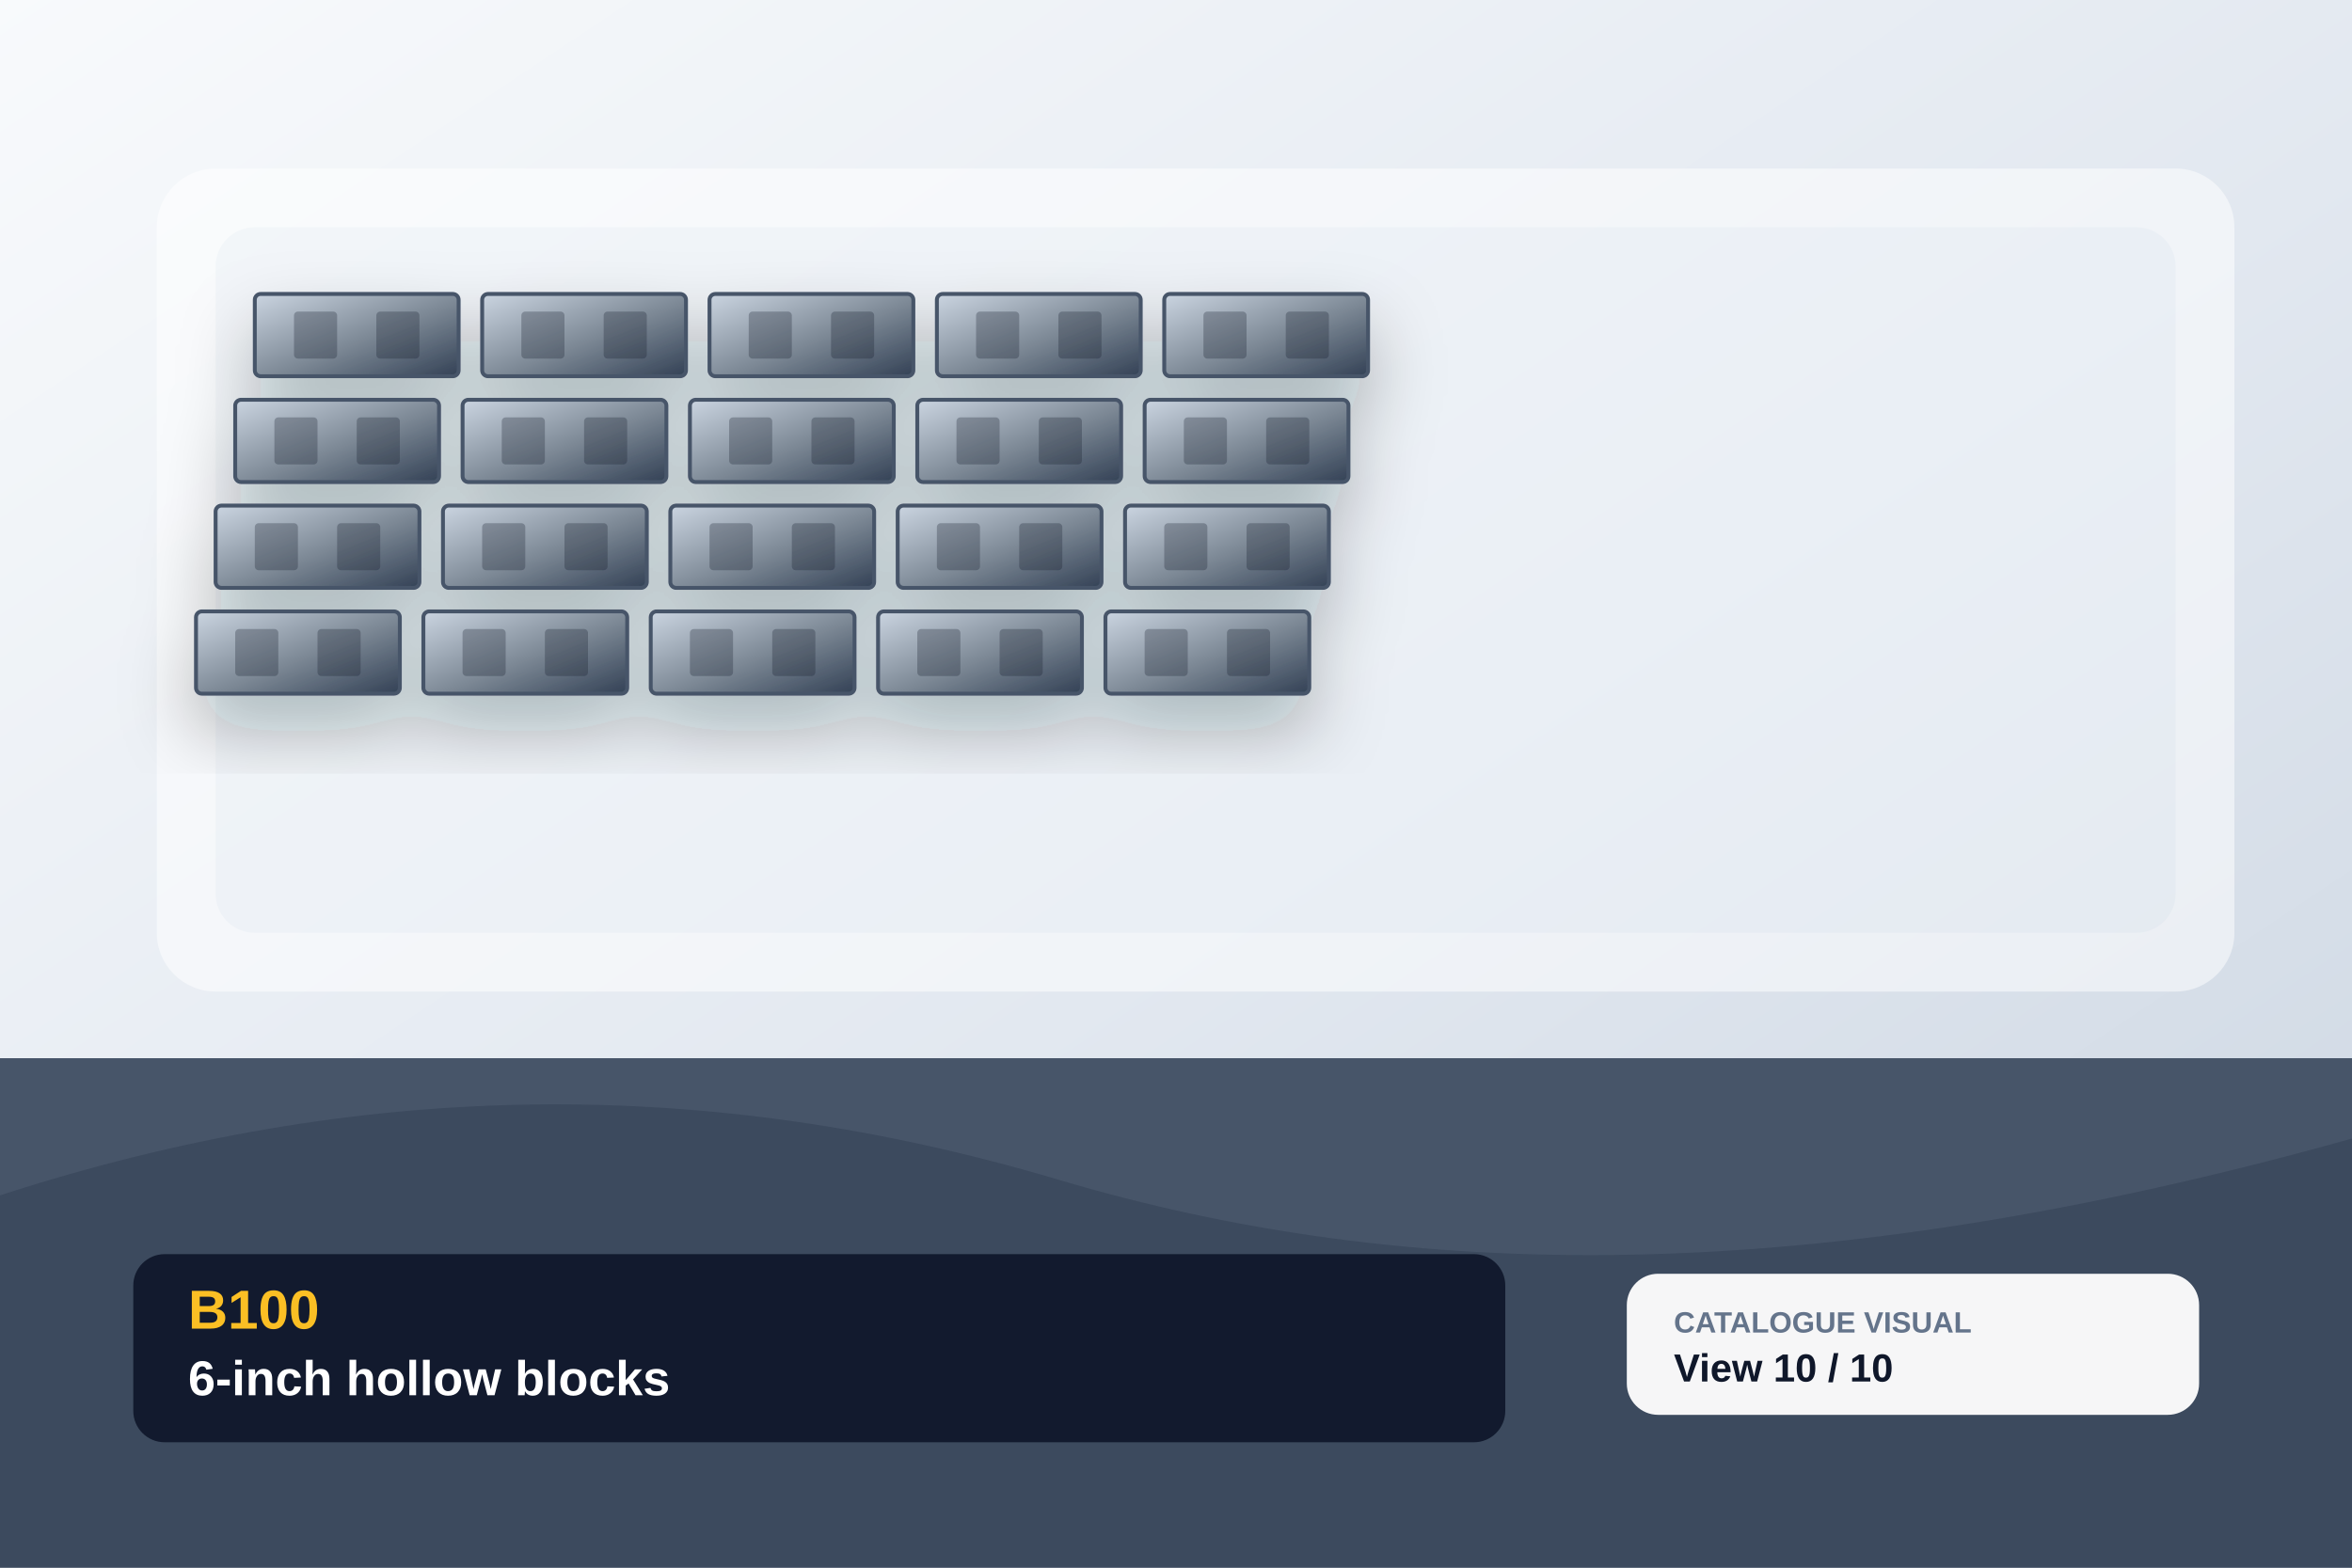
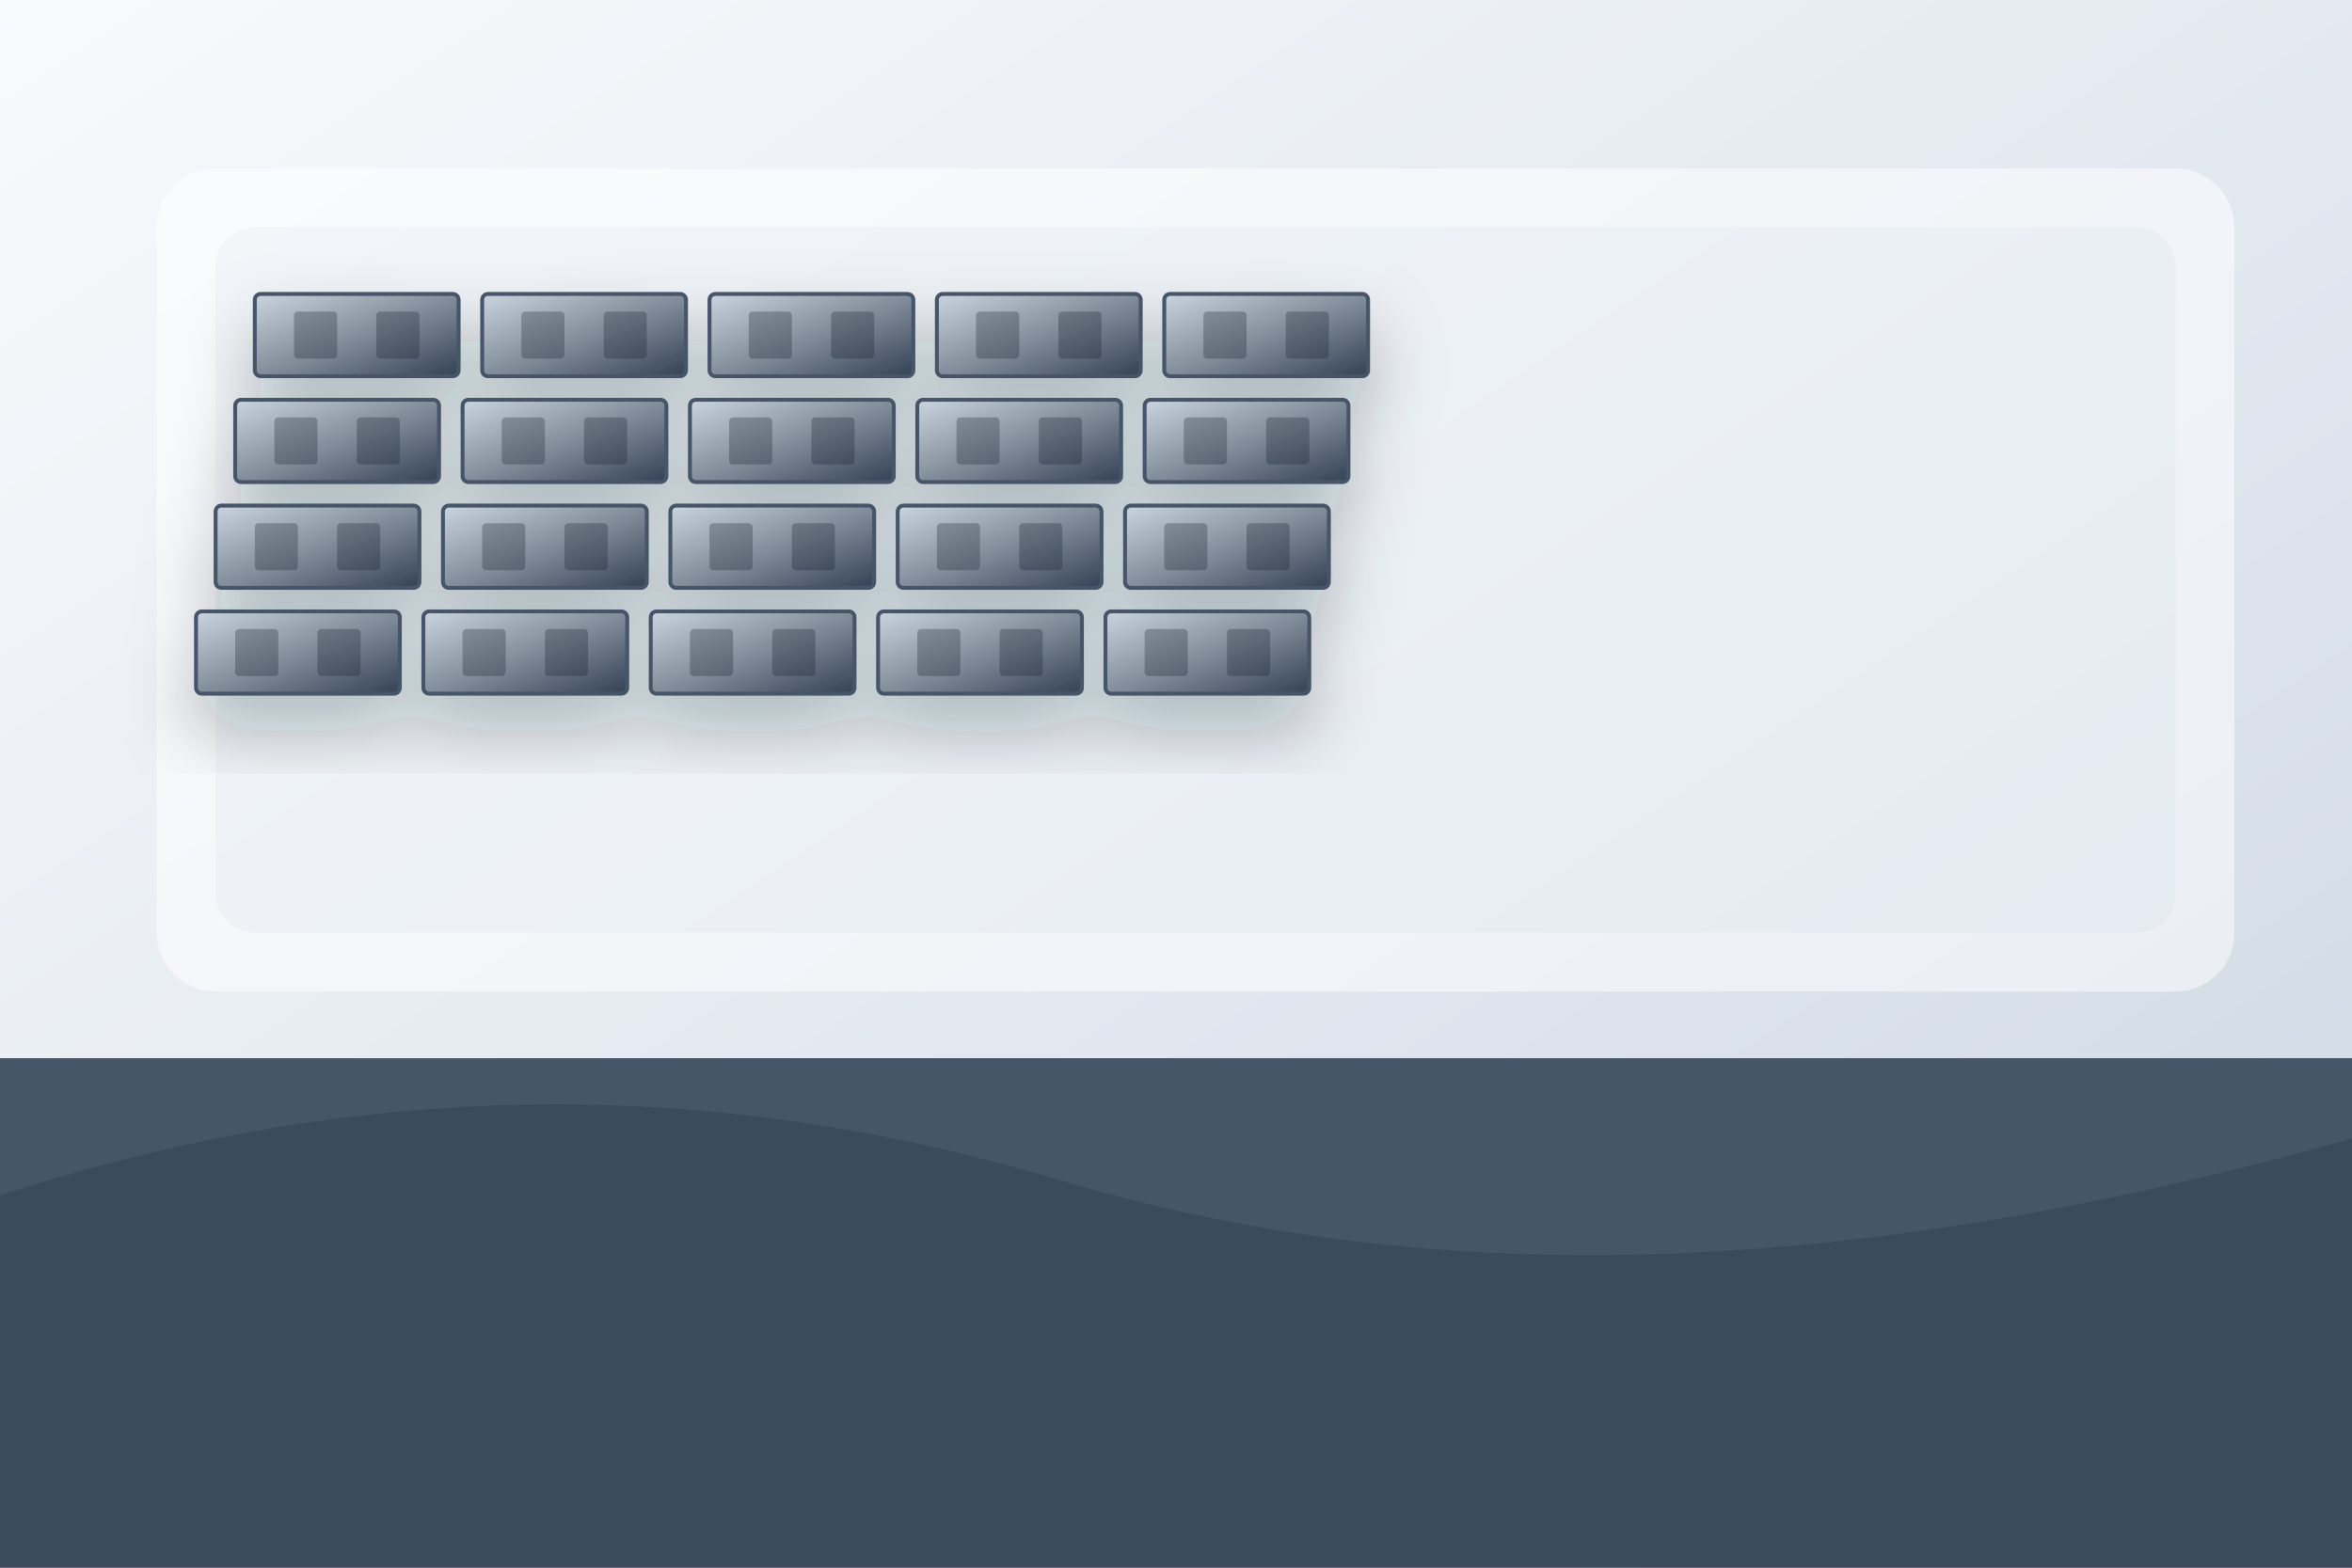
- <svg xmlns="http://www.w3.org/2000/svg" width="1200" height="800" viewBox="0 0 1200 800" role="img" aria-label="6-inch hollow blocks - catalogue view 10">
+ <svg xmlns="http://www.w3.org/2000/svg" width="1200" height="800" viewBox="0 0 1200 800" role="img" aria-label="Product catalogue visual 10">
  <defs>
    <linearGradient id="sky" x1="0" x2="1" y1="0" y2="1">
      <stop offset="0%" stop-color="#f8fafc" />
      <stop offset="55%" stop-color="#e2e8f0" />
      <stop offset="100%" stop-color="#cbd5e1" />
    </linearGradient>
    <linearGradient id="face" x1="0" x2="1" y1="0" y2="1">
      <stop offset="0%" stop-color="#cbd5e1" />
      <stop offset="55%" stop-color="#7b8794" />
      <stop offset="100%" stop-color="#334155" />
    </linearGradient>
    <filter id="shadow" x="-20%" y="-20%" width="140%" height="140%">
      <feDropShadow dx="0" dy="18" stdDeviation="18" flood-color="#0f172a" flood-opacity=".28" />
    </filter>
  </defs>
  <rect width="1200" height="800" fill="url(#sky)" />
  <rect y="540" width="1200" height="260" fill="#475569" />
  <path d="M0 610c185-60 362-61 540-8s385 56 660-21v219H0z" fill="#334155" opacity=".55" />
  <g opacity=".5">
    <rect x="80" y="86" width="1060" height="420" rx="30" fill="#ffffff" />
    <rect x="110" y="116" width="1000" height="360" rx="20" fill="#f1f5f9" />
  </g>
  <g filter="url(#shadow)">
    <g transform="translate(130,150)">
      <g transform="translate(0,0)">
        <rect width="104" height="42" rx="3" fill="url(#face)" stroke="#475569" stroke-width="2" />
        <rect x="20" y="9" width="22" height="24" rx="2" fill="#111827" opacity=".28" />
        <rect x="62" y="9" width="22" height="24" rx="2" fill="#111827" opacity=".28" />
      </g>
      <g transform="translate(116,0)">
        <rect width="104" height="42" rx="3" fill="url(#face)" stroke="#475569" stroke-width="2" />
        <rect x="20" y="9" width="22" height="24" rx="2" fill="#111827" opacity=".28" />
        <rect x="62" y="9" width="22" height="24" rx="2" fill="#111827" opacity=".28" />
      </g>
      <g transform="translate(232,0)">
        <rect width="104" height="42" rx="3" fill="url(#face)" stroke="#475569" stroke-width="2" />
        <rect x="20" y="9" width="22" height="24" rx="2" fill="#111827" opacity=".28" />
        <rect x="62" y="9" width="22" height="24" rx="2" fill="#111827" opacity=".28" />
      </g>
      <g transform="translate(348,0)">
        <rect width="104" height="42" rx="3" fill="url(#face)" stroke="#475569" stroke-width="2" />
        <rect x="20" y="9" width="22" height="24" rx="2" fill="#111827" opacity=".28" />
        <rect x="62" y="9" width="22" height="24" rx="2" fill="#111827" opacity=".28" />
      </g>
      <g transform="translate(464,0)">
        <rect width="104" height="42" rx="3" fill="url(#face)" stroke="#475569" stroke-width="2" />
        <rect x="20" y="9" width="22" height="24" rx="2" fill="#111827" opacity=".28" />
        <rect x="62" y="9" width="22" height="24" rx="2" fill="#111827" opacity=".28" />
      </g>
      <g transform="translate(-10,54)">
        <rect width="104" height="42" rx="3" fill="url(#face)" stroke="#475569" stroke-width="2" />
        <rect x="20" y="9" width="22" height="24" rx="2" fill="#111827" opacity=".28" />
        <rect x="62" y="9" width="22" height="24" rx="2" fill="#111827" opacity=".28" />
      </g>
      <g transform="translate(106,54)">
        <rect width="104" height="42" rx="3" fill="url(#face)" stroke="#475569" stroke-width="2" />
        <rect x="20" y="9" width="22" height="24" rx="2" fill="#111827" opacity=".28" />
        <rect x="62" y="9" width="22" height="24" rx="2" fill="#111827" opacity=".28" />
      </g>
      <g transform="translate(222,54)">
        <rect width="104" height="42" rx="3" fill="url(#face)" stroke="#475569" stroke-width="2" />
        <rect x="20" y="9" width="22" height="24" rx="2" fill="#111827" opacity=".28" />
        <rect x="62" y="9" width="22" height="24" rx="2" fill="#111827" opacity=".28" />
      </g>
      <g transform="translate(338,54)">
        <rect width="104" height="42" rx="3" fill="url(#face)" stroke="#475569" stroke-width="2" />
        <rect x="20" y="9" width="22" height="24" rx="2" fill="#111827" opacity=".28" />
        <rect x="62" y="9" width="22" height="24" rx="2" fill="#111827" opacity=".28" />
      </g>
      <g transform="translate(454,54)">
        <rect width="104" height="42" rx="3" fill="url(#face)" stroke="#475569" stroke-width="2" />
        <rect x="20" y="9" width="22" height="24" rx="2" fill="#111827" opacity=".28" />
        <rect x="62" y="9" width="22" height="24" rx="2" fill="#111827" opacity=".28" />
      </g>
      <g transform="translate(-20,108)">
        <rect width="104" height="42" rx="3" fill="url(#face)" stroke="#475569" stroke-width="2" />
        <rect x="20" y="9" width="22" height="24" rx="2" fill="#111827" opacity=".28" />
        <rect x="62" y="9" width="22" height="24" rx="2" fill="#111827" opacity=".28" />
      </g>
      <g transform="translate(96,108)">
        <rect width="104" height="42" rx="3" fill="url(#face)" stroke="#475569" stroke-width="2" />
        <rect x="20" y="9" width="22" height="24" rx="2" fill="#111827" opacity=".28" />
        <rect x="62" y="9" width="22" height="24" rx="2" fill="#111827" opacity=".28" />
      </g>
      <g transform="translate(212,108)">
        <rect width="104" height="42" rx="3" fill="url(#face)" stroke="#475569" stroke-width="2" />
        <rect x="20" y="9" width="22" height="24" rx="2" fill="#111827" opacity=".28" />
        <rect x="62" y="9" width="22" height="24" rx="2" fill="#111827" opacity=".28" />
      </g>
      <g transform="translate(328,108)">
        <rect width="104" height="42" rx="3" fill="url(#face)" stroke="#475569" stroke-width="2" />
        <rect x="20" y="9" width="22" height="24" rx="2" fill="#111827" opacity=".28" />
        <rect x="62" y="9" width="22" height="24" rx="2" fill="#111827" opacity=".28" />
      </g>
      <g transform="translate(444,108)">
        <rect width="104" height="42" rx="3" fill="url(#face)" stroke="#475569" stroke-width="2" />
        <rect x="20" y="9" width="22" height="24" rx="2" fill="#111827" opacity=".28" />
        <rect x="62" y="9" width="22" height="24" rx="2" fill="#111827" opacity=".28" />
      </g>
      <g transform="translate(-30,162)">
        <rect width="104" height="42" rx="3" fill="url(#face)" stroke="#475569" stroke-width="2" />
        <rect x="20" y="9" width="22" height="24" rx="2" fill="#111827" opacity=".28" />
        <rect x="62" y="9" width="22" height="24" rx="2" fill="#111827" opacity=".28" />
      </g>
      <g transform="translate(86,162)">
        <rect width="104" height="42" rx="3" fill="url(#face)" stroke="#475569" stroke-width="2" />
        <rect x="20" y="9" width="22" height="24" rx="2" fill="#111827" opacity=".28" />
        <rect x="62" y="9" width="22" height="24" rx="2" fill="#111827" opacity=".28" />
      </g>
      <g transform="translate(202,162)">
        <rect width="104" height="42" rx="3" fill="url(#face)" stroke="#475569" stroke-width="2" />
        <rect x="20" y="9" width="22" height="24" rx="2" fill="#111827" opacity=".28" />
        <rect x="62" y="9" width="22" height="24" rx="2" fill="#111827" opacity=".28" />
      </g>
      <g transform="translate(318,162)">
        <rect width="104" height="42" rx="3" fill="url(#face)" stroke="#475569" stroke-width="2" />
        <rect x="20" y="9" width="22" height="24" rx="2" fill="#111827" opacity=".28" />
        <rect x="62" y="9" width="22" height="24" rx="2" fill="#111827" opacity=".28" />
      </g>
      <g transform="translate(434,162)">
        <rect width="104" height="42" rx="3" fill="url(#face)" stroke="#475569" stroke-width="2" />
        <rect x="20" y="9" width="22" height="24" rx="2" fill="#111827" opacity=".28" />
        <rect x="62" y="9" width="22" height="24" rx="2" fill="#111827" opacity=".28" />
      </g>
    </g>
  </g>
-   <g transform="translate(68,640)">
-     <rect width="700" height="96" rx="16" fill="#0f172a" opacity=".94" />
-     <text x="28" y="38" font-family="Arial, sans-serif" font-size="28" font-weight="800" fill="#fbbf24">B100</text>
-     <text x="28" y="72" font-family="Arial, sans-serif" font-size="25" font-weight="800" fill="#ffffff">6-inch hollow blocks</text>
-   </g>
-   <g transform="translate(830,650)">
-     <rect width="292" height="72" rx="16" fill="#ffffff" opacity=".95" />
-     <text x="24" y="30" font-family="Arial, sans-serif" font-size="15" font-weight="800" fill="#64748b">CATALOGUE VISUAL</text>
-     <text x="24" y="55" font-family="Arial, sans-serif" font-size="20" font-weight="900" fill="#0f172a">View 10 / 10</text>
-   </g>
</svg>
